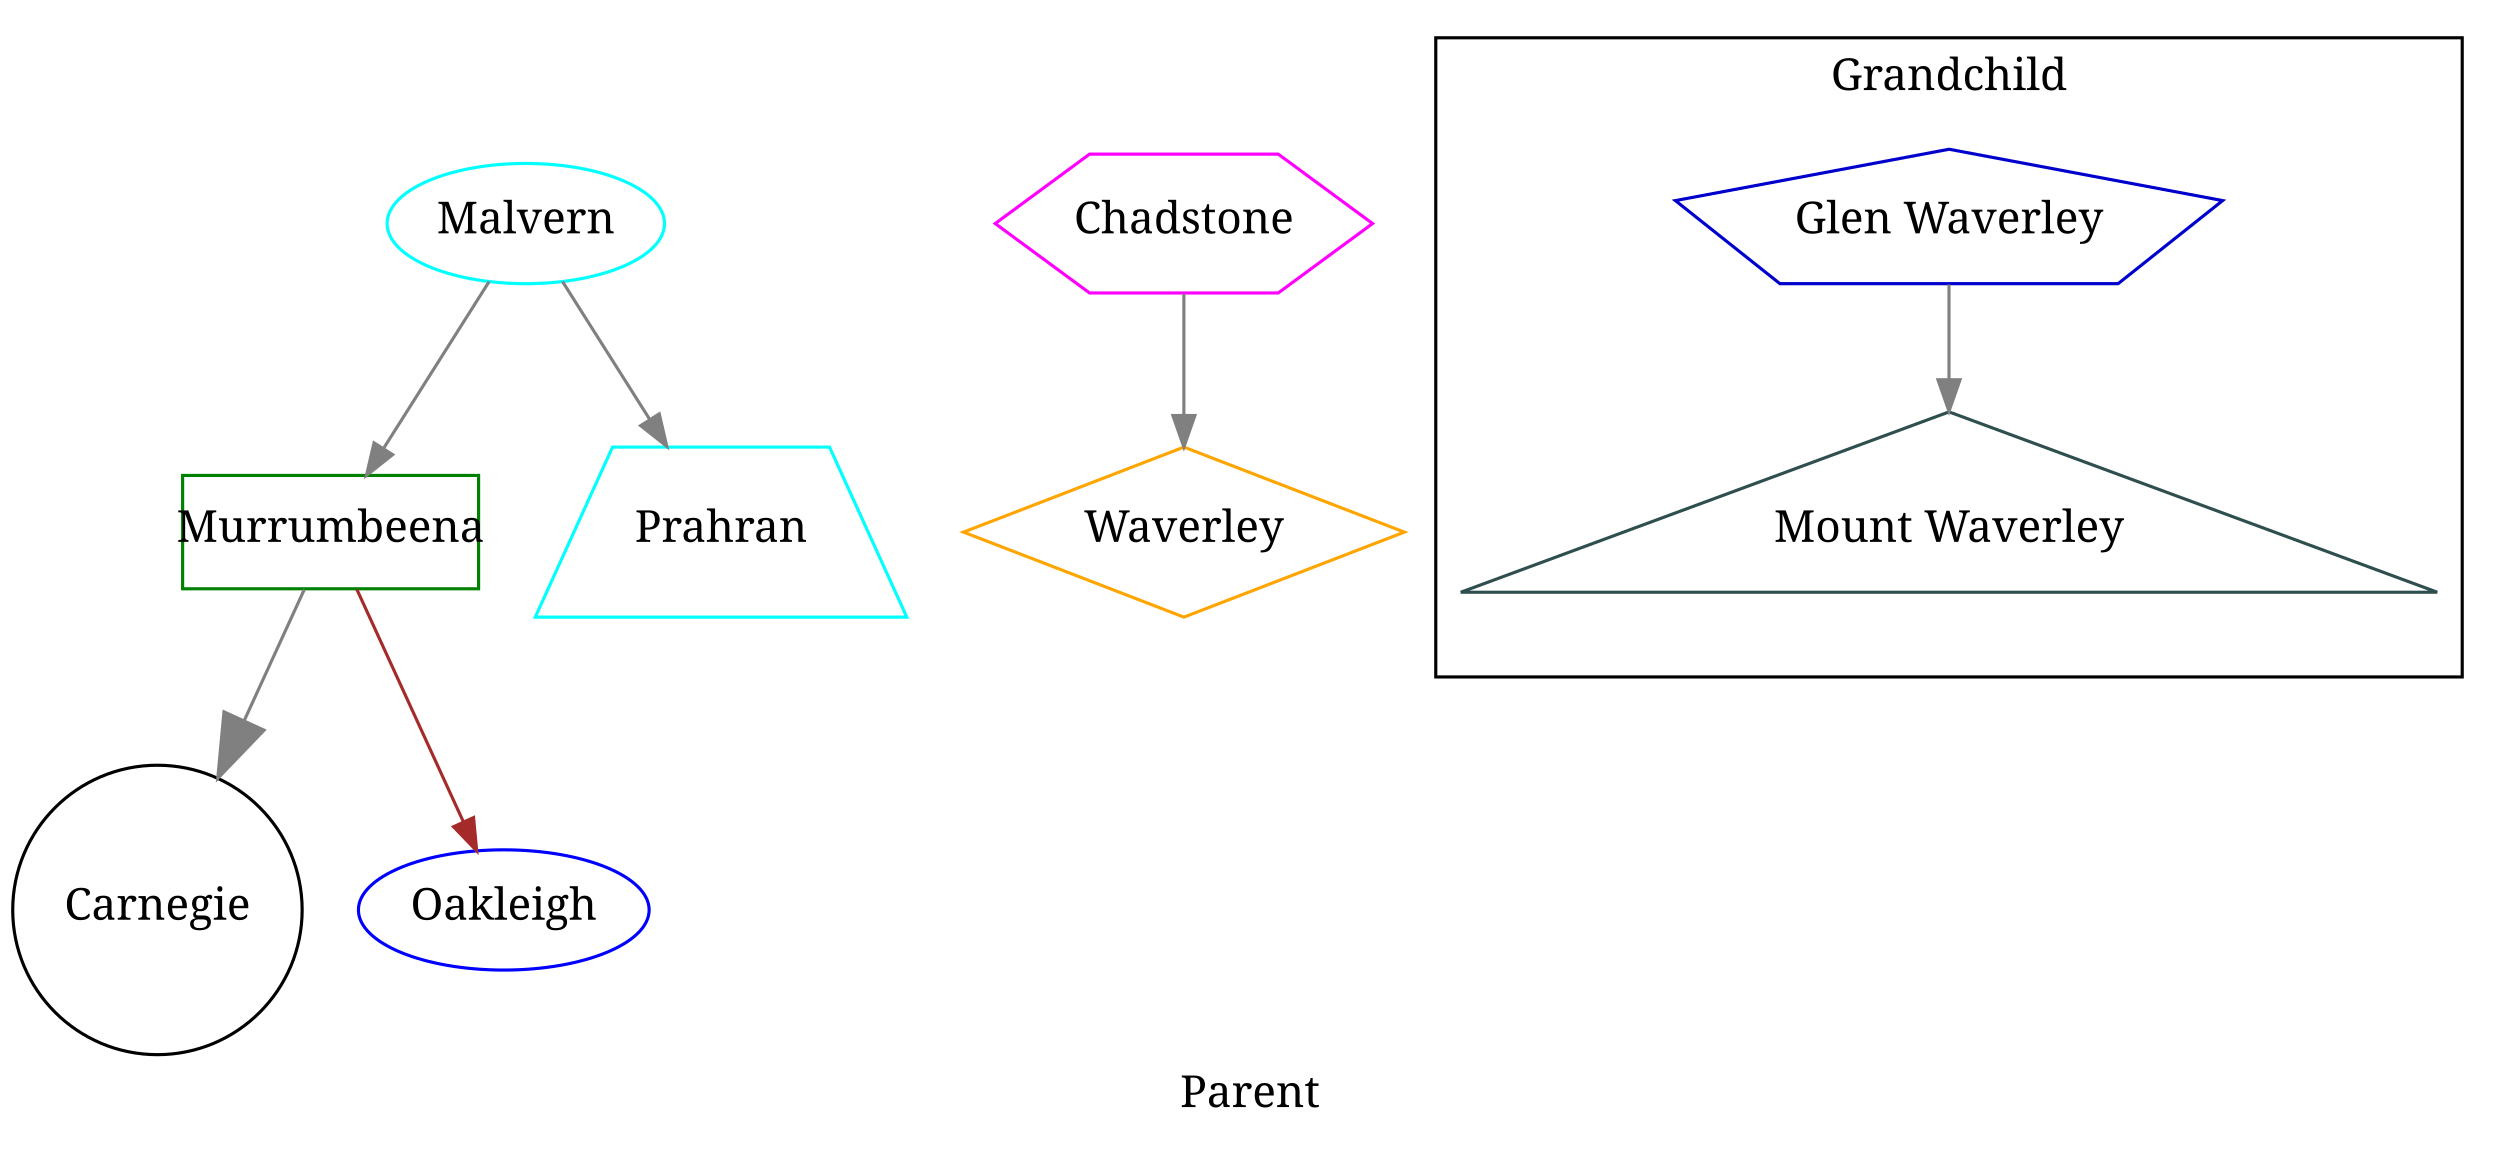
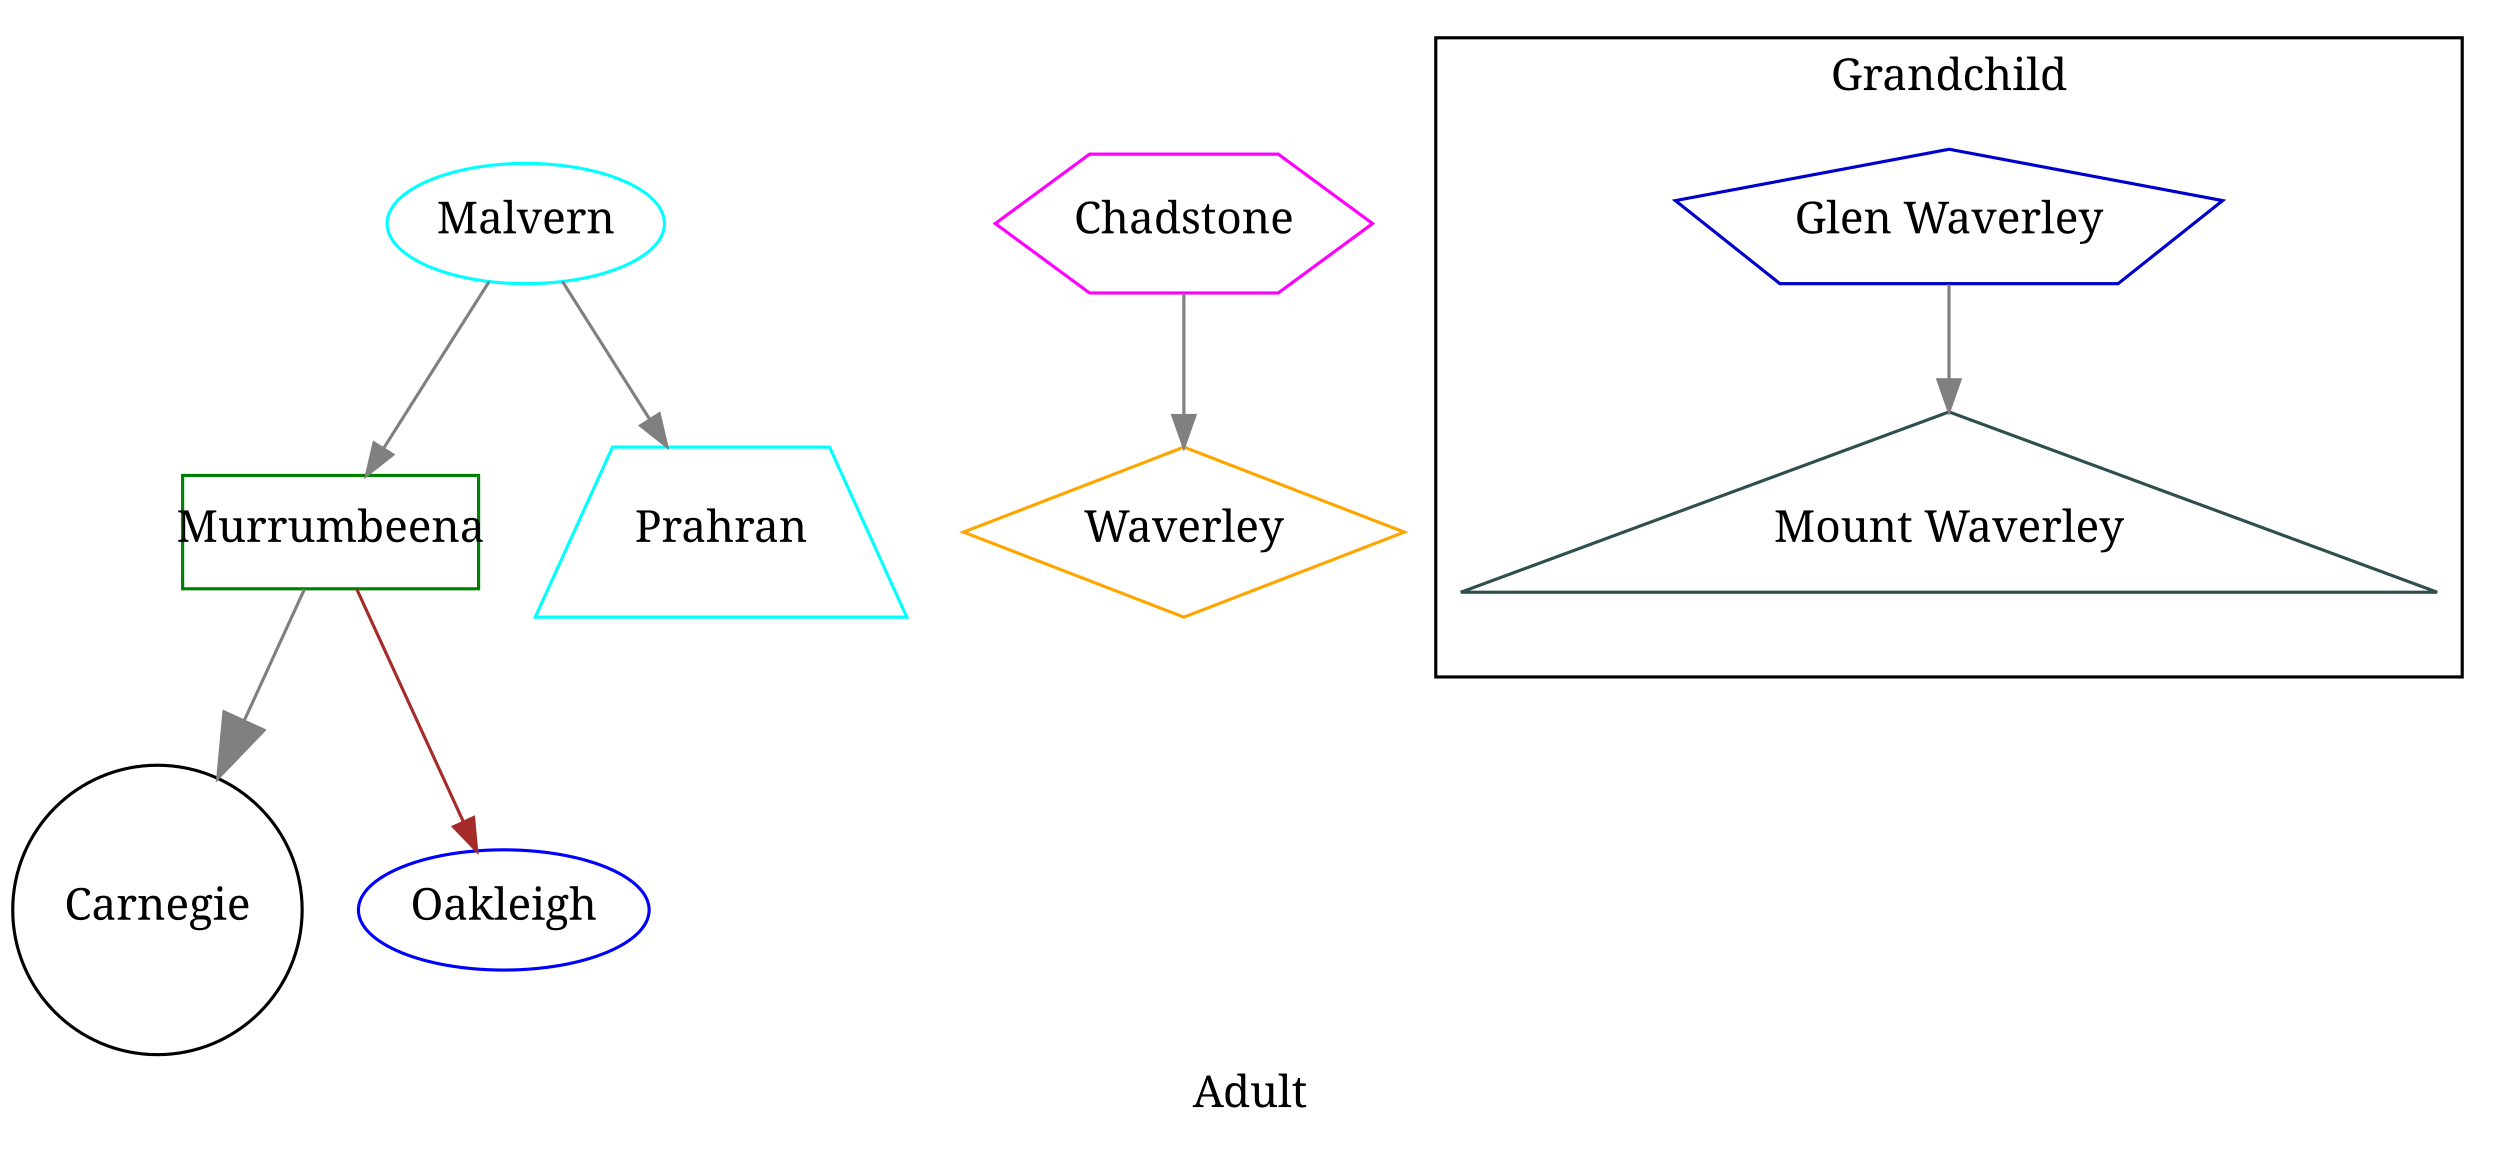
<svg xmlns="http://www.w3.org/2000/svg" width="794pt" height="366pt" viewBox="0.00 0.00 794.00 366.00">
  <g id="graph1" class="graph" transform="scale(1 1) rotate(0) translate(4 362)">
    <polygon fill="white" stroke="white" points="-4,5 -4,-362 791,-362 791,5 -4,5" />
-     <text text-anchor="middle" x="393" y="-10.4" font-family="Times Roman,serif" font-size="14.00">Parent</text>
+     <text text-anchor="middle" x="393" y="-10.4" font-family="Times Roman,serif" font-size="14.00">Adult</text>
    <g id="graph3" class="cluster">
      <polygon fill="none" stroke="black" points="452,-147 452,-350 778,-350 778,-147 452,-147" />
      <text text-anchor="middle" x="615" y="-333.4" font-family="Times Roman,serif" font-size="14.00">Grandchild</text>
    </g>
    <g id="node1" class="node">
      <ellipse fill="none" stroke="black" cx="46" cy="-73" rx="45.962" ry="45.962" />
      <text text-anchor="middle" x="46" y="-69.9" font-family="Times Roman,serif" font-size="14.00">Carnegie</text>
    </g>
    <g id="node2" class="node">
      <polygon fill="none" stroke="green" points="148,-211 54,-211 54,-175 148,-175 148,-211" />
      <text text-anchor="middle" x="101" y="-189.9" font-family="Times Roman,serif" font-size="14.00">Murrumbeena</text>
    </g>
    <g id="edge2" class="edge">
      <path fill="none" stroke="grey" d="M92.647,-174.775C87.477,-163.494 80.514,-148.303 73.547,-133.103" />
      <polygon fill="grey" stroke="grey" points="79.864,-130.085 65.168,-114.82 67.137,-135.918 79.864,-130.085" />
    </g>
    <g id="node3" class="node">
      <ellipse fill="none" stroke="blue" cx="156" cy="-73" rx="46.167" ry="19.092" />
      <text text-anchor="middle" x="156" y="-69.9" font-family="Times Roman,serif" font-size="14.00">Oakleigh</text>
    </g>
    <g id="edge4" class="edge">
      <path fill="none" stroke="brown" d="M109.353,-174.775C118.346,-155.154 132.762,-123.702 143.189,-100.951" />
      <polygon fill="brown" stroke="brown" points="146.402,-102.342 147.386,-91.793 140.038,-99.426 146.402,-102.342" />
    </g>
    <g id="node7" class="node">
      <polygon fill="none" stroke="magenta" points="431.921,-291 401.961,-313.045 342.039,-313.045 312.079,-291 342.039,-268.955 401.961,-268.955 431.921,-291" />
      <text text-anchor="middle" x="372" y="-287.9" font-family="Times Roman,serif" font-size="14.00">Chadstone</text>
    </g>
    <g id="node8" class="node">
      <polygon fill="none" stroke="orange" points="372,-220 302,-193 372,-166 442,-193 372,-220" />
      <text text-anchor="middle" x="372" y="-189.9" font-family="Times Roman,serif" font-size="14.00">Waverley</text>
    </g>
    <g id="edge7" class="edge">
      <path fill="none" stroke="grey" d="M372,-268.762C372,-257.355 372,-243.156 372,-230.143" />
      <polygon fill="grey" stroke="grey" points="375.5,-230.038 372,-220.038 368.5,-230.038 375.5,-230.038" />
    </g>
    <g id="node11" class="node">
      <polygon fill="none" stroke="#0000cd" points="701.904,-298.292 615,-314.599 528.096,-298.292 561.291,-271.908 668.709,-271.908 701.904,-298.292" />
      <text text-anchor="middle" x="615" y="-287.9" font-family="Times Roman,serif" font-size="14.00">Glen Waverley</text>
    </g>
    <g id="node12" class="node">
      <polygon fill="none" stroke="darkslategrey" points="615,-231.184 459.937,-173.908 770.063,-173.908 615,-231.184" />
      <text text-anchor="middle" x="615" y="-189.9" font-family="Times Roman,serif" font-size="14.00">Mount Waverley</text>
    </g>
    <g id="edge10" class="edge">
      <path fill="none" stroke="grey" d="M615,-271.638C615,-262.93 615,-252.222 615,-241.542" />
      <polygon fill="grey" stroke="grey" points="618.5,-241.378 615,-231.378 611.5,-241.378 618.5,-241.378" />
    </g>
    <g id="node14" class="node">
      <ellipse fill="none" stroke="cyan" cx="163" cy="-291" rx="44.047" ry="19.092" />
      <text text-anchor="middle" x="163" y="-287.9" font-family="Times Roman,serif" font-size="14.00">Malvern</text>
    </g>
    <g id="edge14" class="edge">
      <path fill="none" stroke="grey" d="M151.338,-272.567C141.926,-257.69 128.555,-236.555 117.959,-219.805" />
      <polygon fill="grey" stroke="grey" points="120.704,-217.599 112.4,-211.019 114.789,-221.341 120.704,-217.599" />
    </g>
    <g id="node15" class="node">
      <polygon fill="none" stroke="cyan" points="259.457,-220 190.543,-220 166,-166 284,-166 259.457,-220" />
      <text text-anchor="middle" x="225" y="-189.9" font-family="Times Roman,serif" font-size="14.00">Prahran</text>
    </g>
    <g id="edge12" class="edge">
      <path fill="none" stroke="grey" d="M174.662,-272.567C182.462,-260.238 192.981,-243.611 202.387,-228.744" />
      <polygon fill="grey" stroke="grey" points="205.378,-230.562 207.767,-220.239 199.463,-226.819 205.378,-230.562" />
    </g>
  </g>
</svg>
